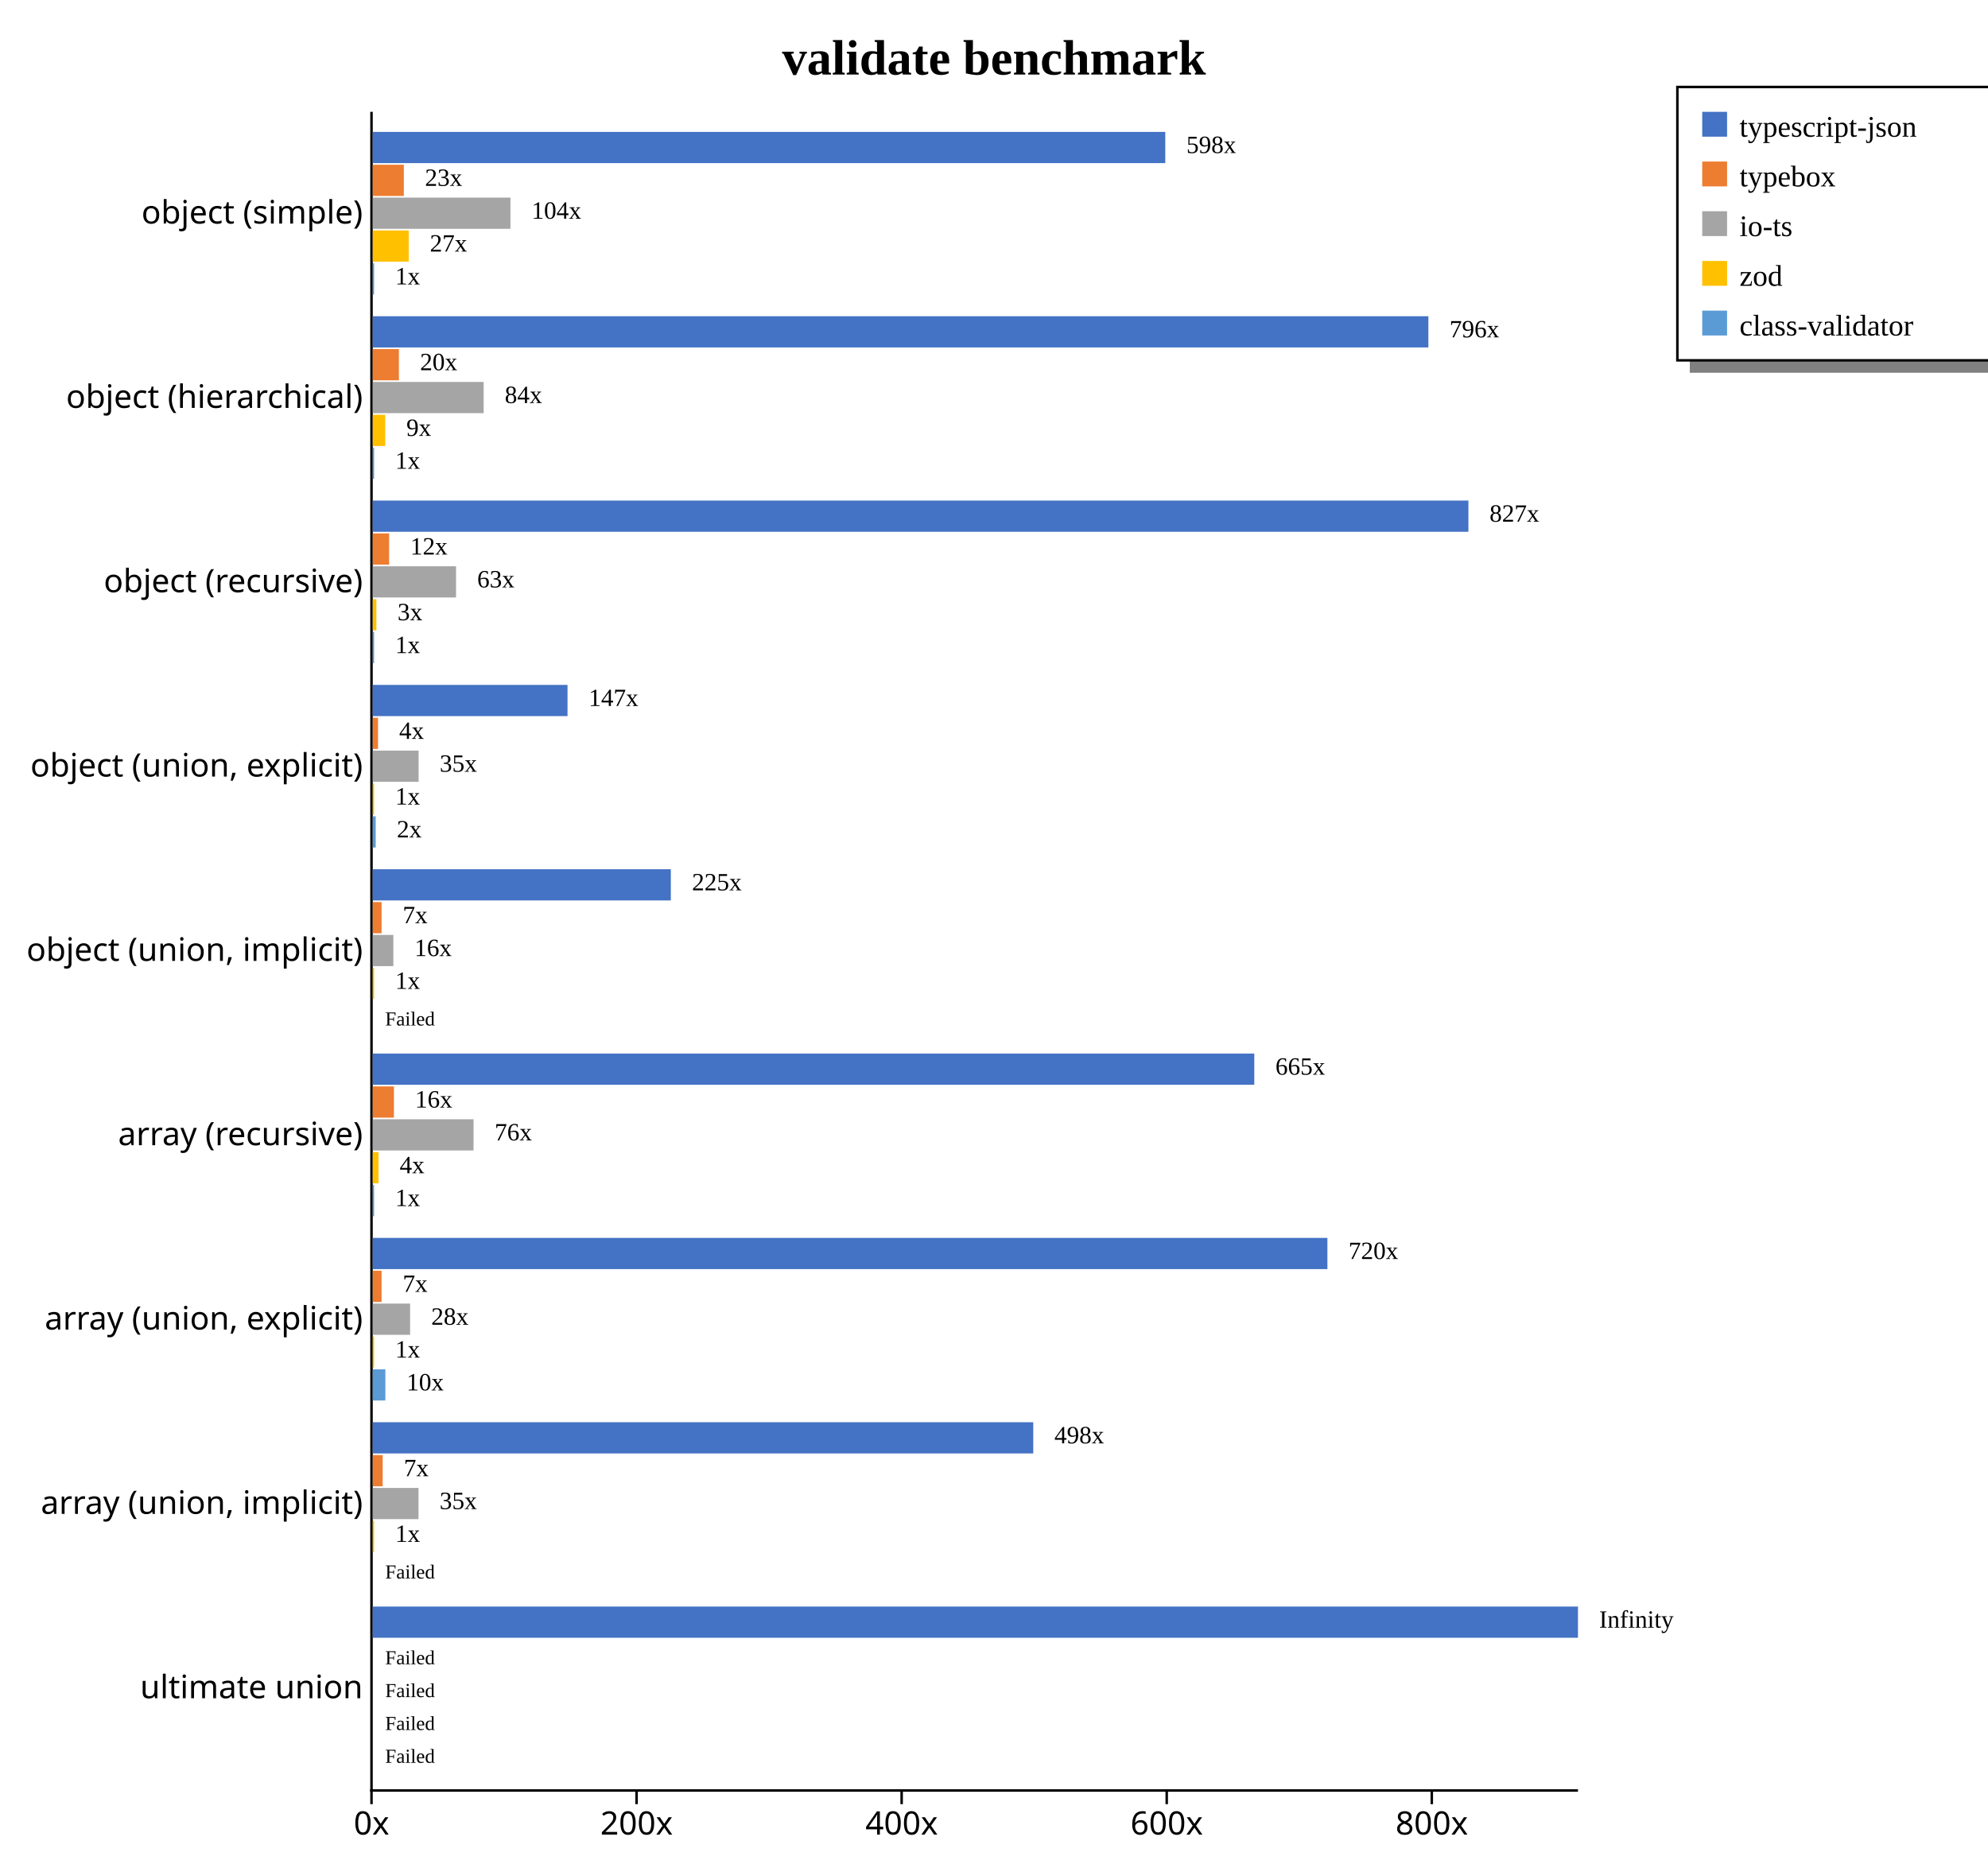
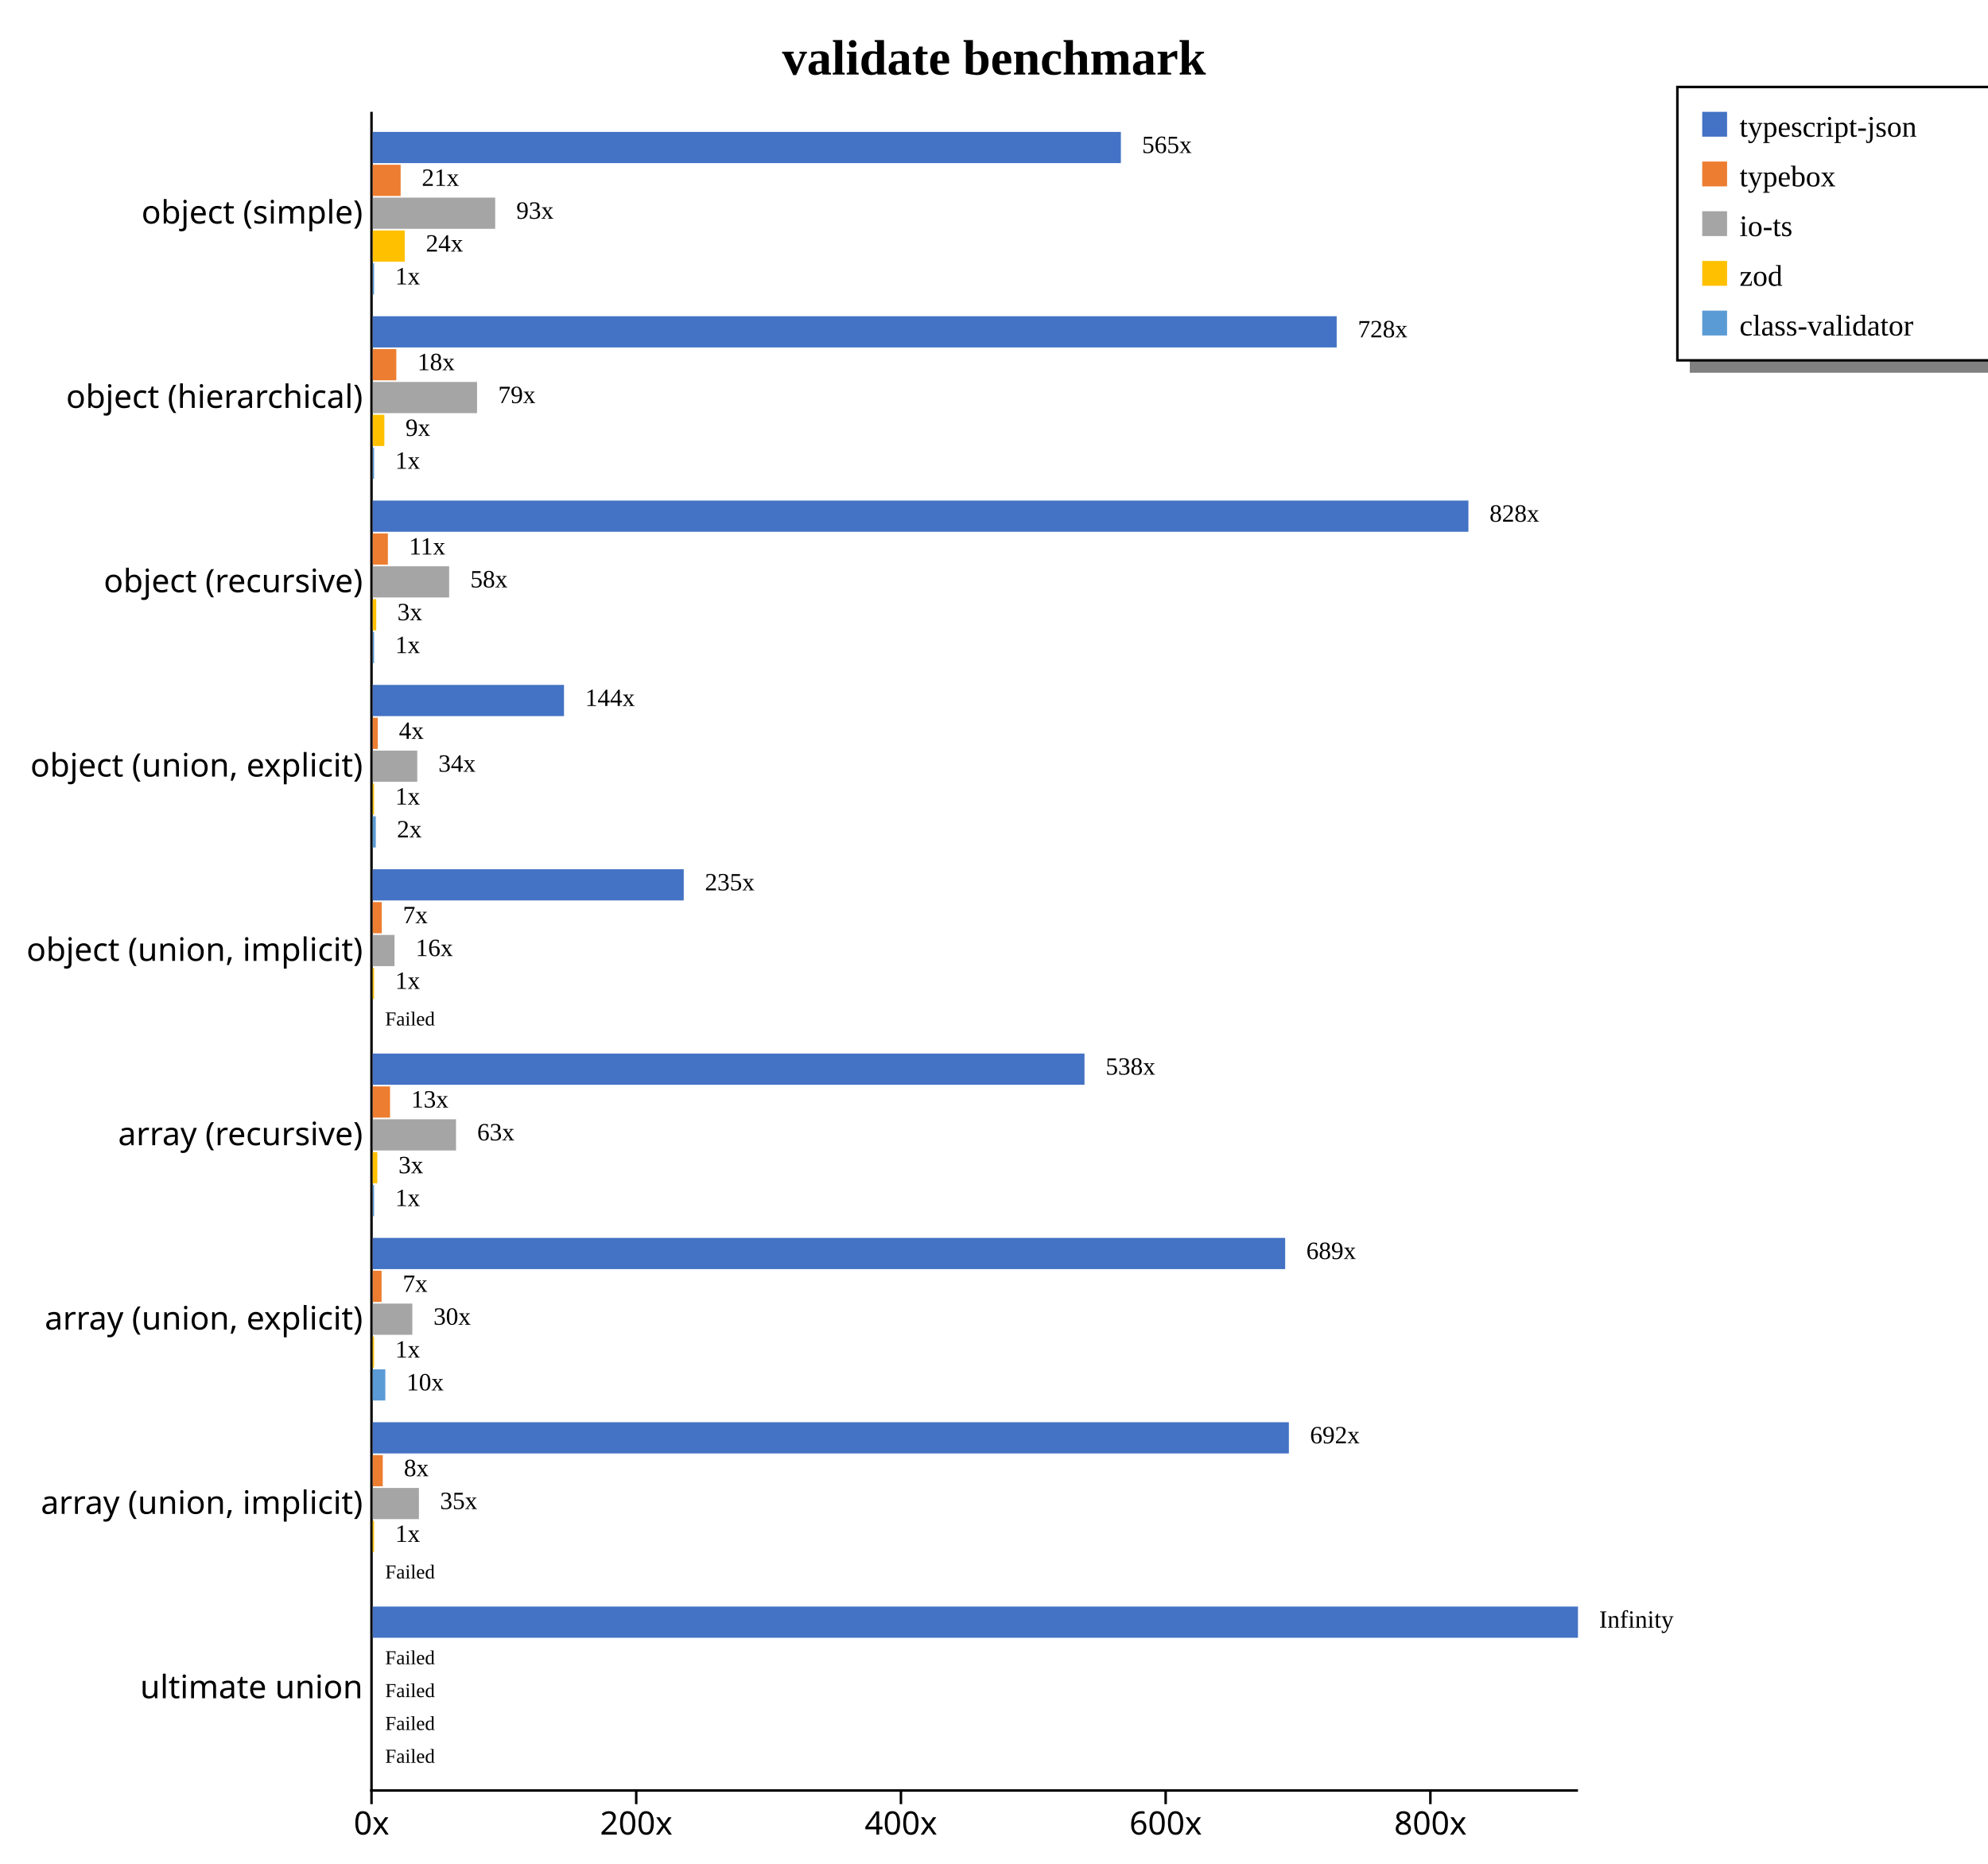
<svg xmlns="http://www.w3.org/2000/svg" width="800" height="750" style="background-color: white;">
  <g class="y axis" transform="translate(149,45)" fill="none" font-size="10" font-family="sans-serif" text-anchor="end" style="font-size: 13px;">
    <path class="domain" stroke="#000" d="M0,0.5H0.5V675.5H0" />
    <g class="tick" opacity="1" transform="translate(0,40.7967)" style="font-size: 13px;">
      <line stroke="#000" x2="0" />
      <text fill="#000" x="-3" dy="0.32em">object (simple)    </text>
    </g>
    <g class="tick" opacity="1" transform="translate(0,114.9725)" style="font-size: 13px;">
      <line stroke="#000" x2="0" />
      <text fill="#000" x="-3" dy="0.32em">object (hierarchical)    </text>
    </g>
    <g class="tick" opacity="1" transform="translate(0,189.1484)" style="font-size: 13px;">
      <line stroke="#000" x2="0" />
      <text fill="#000" x="-3" dy="0.32em">object (recursive)    </text>
    </g>
    <g class="tick" opacity="1" transform="translate(0,263.3242)" style="font-size: 13px;">
      <line stroke="#000" x2="0" />
      <text fill="#000" x="-3" dy="0.32em">object (union, explicit)    </text>
    </g>
    <g class="tick" opacity="1" transform="translate(0,337.5)" style="font-size: 13px;">
      <line stroke="#000" x2="0" />
      <text fill="#000" x="-3" dy="0.32em">object (union, implicit)    </text>
    </g>
    <g class="tick" opacity="1" transform="translate(0,411.6758)" style="font-size: 13px;">
      <line stroke="#000" x2="0" />
      <text fill="#000" x="-3" dy="0.32em">array (recursive)    </text>
    </g>
    <g class="tick" opacity="1" transform="translate(0,485.8516)" style="font-size: 13px;">
      <line stroke="#000" x2="0" />
      <text fill="#000" x="-3" dy="0.32em">array (union, explicit)    </text>
    </g>
    <g class="tick" opacity="1" transform="translate(0,560.0275)" style="font-size: 13px;">
      <line stroke="#000" x2="0" />
      <text fill="#000" x="-3" dy="0.32em">array (union, implicit)    </text>
    </g>
    <g class="tick" opacity="1" transform="translate(0,634.2033)" style="font-size: 13px;">
      <line stroke="#000" x2="0" />
      <text fill="#000" x="-3" dy="0.32em">ultimate union    </text>
    </g>
  </g>
  <g class="x axis" transform="translate(149,720)" fill="none" font-size="10" font-family="sans-serif" text-anchor="middle" style="font-size: 13px;">
    <path class="domain" stroke="#000" d="M0.5,0V0.5H485.5V0" />
    <g class="tick" opacity="1" transform="translate(0.5,0)" style="font-size: 13px;">
      <line stroke="#000" y2="6" />
      <text fill="#000" y="9" dy="0.71em">0x</text>
    </g>
-     <g class="tick" opacity="1" transform="translate(107.1684,0)" style="font-size: 13px;">
+     <g class="tick" opacity="1" transform="translate(107.026,0)" style="font-size: 13px;">
      <line stroke="#000" y2="6" />
      <text fill="#000" y="9" dy="0.71em">200x</text>
    </g>
-     <g class="tick" opacity="1" transform="translate(213.8368,0)" style="font-size: 13px;">
+     <g class="tick" opacity="1" transform="translate(213.5519,0)" style="font-size: 13px;">
      <line stroke="#000" y2="6" />
      <text fill="#000" y="9" dy="0.71em">400x</text>
    </g>
-     <g class="tick" opacity="1" transform="translate(320.5052,0)" style="font-size: 13px;">
+     <g class="tick" opacity="1" transform="translate(320.0779,0)" style="font-size: 13px;">
      <line stroke="#000" y2="6" />
      <text fill="#000" y="9" dy="0.71em">600x</text>
    </g>
-     <g class="tick" opacity="1" transform="translate(427.1736,0)" style="font-size: 13px;">
+     <g class="tick" opacity="1" transform="translate(426.6038,0)" style="font-size: 13px;">
      <line stroke="#000" y2="6" />
      <text fill="#000" y="9" dy="0.71em">800x</text>
    </g>
  </g>
  <text transform="translate(400, 30)" style="text-anchor: middle; font-size: 20px; font-weight: bold;">validate benchmark</text>
  <rect x="680" y="145" width="200" height="5" fill="gray" />
  <rect x="675" y="35" width="200" height="110" fill="none" stroke="black" />
  <rect x="685" y="45" width="10" height="10" style="fill: #4472c4;" />
  <text x="700" y="55" style="font-size: 12px;">typescript-json</text>
  <rect x="685" y="65" width="10" height="10" style="fill: #ed7d31;" />
  <text x="700" y="75" style="font-size: 12px;">typebox</text>
  <rect x="685" y="85" width="10" height="10" style="fill: #a5a5a5;" />
  <text x="700" y="95" style="font-size: 12px;">io-ts</text>
  <rect x="685" y="105" width="10" height="10" style="fill: #ffc000;" />
  <text x="700" y="115" style="font-size: 12px;">zod</text>
  <rect x="685" y="125" width="10" height="10" style="fill: #5b9bd5;" />
  <text x="700" y="135" style="font-size: 12px;">class-validator</text>
  <g style="font-size: 13px;">
    <g style="font-size: 13px;">
-       <rect x="150" y="53.079" width="318.925" height="12.558" fill="#4472c4" />
-       <rect x="150" y="66.298" width="12.513" height="12.558" fill="#ed7d31" />
-       <rect x="150" y="79.517" width="55.411" height="12.558" fill="#a5a5a5" />
-       <rect x="150" y="92.737" width="14.472" height="12.558" fill="#ffc000" />
+       <rect x="150" y="53.079" width="301.058" height="12.558" fill="#4472c4" />
+       <rect x="150" y="66.298" width="11.222" height="12.558" fill="#ed7d31" />
+       <rect x="150" y="79.517" width="49.269" height="12.558" fill="#a5a5a5" />
+       <rect x="150" y="92.737" width="12.869" height="12.558" fill="#ffc000" />
      <rect x="150" y="105.956" width="0.533" height="12.558" fill="#5b9bd5" />
-       <text class="label" x="477.425" y="61.579" font-size="10px">598x</text>
-       <text class="label" x="171.013" y="74.798" font-size="10px">23x</text>
-       <text class="label" x="213.911" y="88.017" font-size="10px">104x</text>
-       <text class="label" x="172.972" y="101.237" font-size="10px">27x</text>
+       <text class="label" x="459.558" y="61.579" font-size="10px">565x</text>
+       <text class="label" x="169.722" y="74.798" font-size="10px">21x</text>
+       <text class="label" x="207.769" y="88.017" font-size="10px">93x</text>
+       <text class="label" x="171.369" y="101.237" font-size="10px">24x</text>
      <text class="label" x="159.033" y="114.456" font-size="10px">1x</text>
-       <text class="label" x="473.925" y="63.079" font-size="8px" />
-       <text class="label" x="167.513" y="76.298" font-size="8px" />
-       <text class="label" x="210.411" y="89.517" font-size="8px" />
-       <text class="label" x="169.472" y="102.737" font-size="8px" />
+       <text class="label" x="456.058" y="63.079" font-size="8px" />
+       <text class="label" x="166.222" y="76.298" font-size="8px" />
+       <text class="label" x="204.269" y="89.517" font-size="8px" />
+       <text class="label" x="167.869" y="102.737" font-size="8px" />
      <text class="label" x="155.533" y="115.956" font-size="8px" />
    </g>
    <g style="font-size: 13px;">
-       <rect x="150" y="127.254" width="424.799" height="12.558" fill="#4472c4" />
-       <rect x="150" y="140.474" width="10.528" height="12.558" fill="#ed7d31" />
-       <rect x="150" y="153.693" width="44.626" height="12.558" fill="#a5a5a5" />
-       <rect x="150" y="166.913" width="5.024" height="12.558" fill="#ffc000" />
+       <rect x="150" y="127.254" width="387.902" height="12.558" fill="#4472c4" />
+       <rect x="150" y="140.474" width="9.487" height="12.558" fill="#ed7d31" />
+       <rect x="150" y="153.693" width="41.978" height="12.558" fill="#a5a5a5" />
+       <rect x="150" y="166.913" width="4.665" height="12.558" fill="#ffc000" />
      <rect x="150" y="180.132" width="0.533" height="12.558" fill="#5b9bd5" />
-       <text class="label" x="583.299" y="135.754" font-size="10px">796x</text>
-       <text class="label" x="169.028" y="148.974" font-size="10px">20x</text>
-       <text class="label" x="203.126" y="162.193" font-size="10px">84x</text>
-       <text class="label" x="163.524" y="175.413" font-size="10px">9x</text>
+       <text class="label" x="546.402" y="135.754" font-size="10px">728x</text>
+       <text class="label" x="167.987" y="148.974" font-size="10px">18x</text>
+       <text class="label" x="200.478" y="162.193" font-size="10px">79x</text>
+       <text class="label" x="163.165" y="175.413" font-size="10px">9x</text>
      <text class="label" x="159.033" y="188.632" font-size="10px">1x</text>
-       <text class="label" x="579.799" y="137.254" font-size="8px" />
-       <text class="label" x="165.528" y="150.474" font-size="8px" />
-       <text class="label" x="199.626" y="163.693" font-size="8px" />
-       <text class="label" x="160.024" y="176.913" font-size="8px" />
+       <text class="label" x="542.902" y="137.254" font-size="8px" />
+       <text class="label" x="164.487" y="150.474" font-size="8px" />
+       <text class="label" x="196.978" y="163.693" font-size="8px" />
+       <text class="label" x="159.665" y="176.913" font-size="8px" />
      <text class="label" x="155.533" y="190.132" font-size="8px" />
    </g>
    <g style="font-size: 13px;">
      <rect x="150" y="201.43" width="440.909" height="12.558" fill="#4472c4" />
-       <rect x="150" y="214.65" width="6.59" height="12.558" fill="#ed7d31" />
-       <rect x="150" y="227.869" width="33.52" height="12.558" fill="#a5a5a5" />
-       <rect x="150" y="241.089" width="1.469" height="12.558" fill="#ffc000" />
+       <rect x="150" y="214.65" width="6.085" height="12.558" fill="#ed7d31" />
+       <rect x="150" y="227.869" width="30.745" height="12.558" fill="#a5a5a5" />
+       <rect x="150" y="241.089" width="1.397" height="12.558" fill="#ffc000" />
      <rect x="150" y="254.308" width="0.533" height="12.558" fill="#5b9bd5" />
-       <text class="label" x="599.409" y="209.93" font-size="10px">827x</text>
-       <text class="label" x="165.09" y="223.15" font-size="10px">12x</text>
-       <text class="label" x="192.02" y="236.369" font-size="10px">63x</text>
-       <text class="label" x="159.969" y="249.589" font-size="10px">3x</text>
+       <text class="label" x="599.409" y="209.93" font-size="10px">828x</text>
+       <text class="label" x="164.585" y="223.15" font-size="10px">11x</text>
+       <text class="label" x="189.245" y="236.369" font-size="10px">58x</text>
+       <text class="label" x="159.897" y="249.589" font-size="10px">3x</text>
      <text class="label" x="159.033" y="262.808" font-size="10px">1x</text>
      <text class="label" x="595.909" y="211.43" font-size="8px" />
-       <text class="label" x="161.59" y="224.65" font-size="8px" />
-       <text class="label" x="188.52" y="237.869" font-size="8px" />
-       <text class="label" x="156.469" y="251.089" font-size="8px" />
+       <text class="label" x="161.085" y="224.65" font-size="8px" />
+       <text class="label" x="185.745" y="237.869" font-size="8px" />
+       <text class="label" x="156.397" y="251.089" font-size="8px" />
      <text class="label" x="155.533" y="264.308" font-size="8px" />
    </g>
    <g style="font-size: 13px;">
-       <rect x="150" y="275.606" width="78.378" height="12.558" fill="#4472c4" />
-       <rect x="150" y="288.825" width="2.124" height="12.558" fill="#ed7d31" />
-       <rect x="150" y="302.045" width="18.451" height="12.558" fill="#a5a5a5" />
+       <rect x="150" y="275.606" width="76.958" height="12.558" fill="#4472c4" />
+       <rect x="150" y="288.825" width="2.026" height="12.558" fill="#ed7d31" />
+       <rect x="150" y="302.045" width="17.904" height="12.558" fill="#a5a5a5" />
      <rect x="150" y="315.264" width="0.533" height="12.558" fill="#ffc000" />
-       <rect x="150" y="328.484" width="1.192" height="12.558" fill="#5b9bd5" />
-       <text class="label" x="236.878" y="284.106" font-size="10px">147x</text>
-       <text class="label" x="160.624" y="297.325" font-size="10px">4x</text>
-       <text class="label" x="176.951" y="310.545" font-size="10px">35x</text>
+       <rect x="150" y="328.484" width="1.224" height="12.558" fill="#5b9bd5" />
+       <text class="label" x="235.458" y="284.106" font-size="10px">144x</text>
+       <text class="label" x="160.526" y="297.325" font-size="10px">4x</text>
+       <text class="label" x="176.404" y="310.545" font-size="10px">34x</text>
      <text class="label" x="159.033" y="323.764" font-size="10px">1x</text>
-       <text class="label" x="159.692" y="336.984" font-size="10px">2x</text>
-       <text class="label" x="233.378" y="285.606" font-size="8px" />
-       <text class="label" x="157.124" y="298.825" font-size="8px" />
-       <text class="label" x="173.451" y="312.045" font-size="8px" />
+       <text class="label" x="159.724" y="336.984" font-size="10px">2x</text>
+       <text class="label" x="231.958" y="285.606" font-size="8px" />
+       <text class="label" x="157.026" y="298.825" font-size="8px" />
+       <text class="label" x="172.904" y="312.045" font-size="8px" />
      <text class="label" x="155.533" y="325.264" font-size="8px" />
-       <text class="label" x="156.192" y="338.484" font-size="8px" />
-     </g>
-     <g style="font-size: 13px;">
-       <rect x="150" y="349.782" width="119.954" height="12.558" fill="#4472c4" />
-       <rect x="150" y="363.001" width="3.556" height="12.558" fill="#ed7d31" />
-       <rect x="150" y="376.221" width="8.289" height="12.558" fill="#a5a5a5" />
+       <text class="label" x="156.224" y="338.484" font-size="8px" />
+     </g>
+     <g style="font-size: 13px;">
+       <rect x="150" y="349.782" width="125.149" height="12.558" fill="#4472c4" />
+       <rect x="150" y="363.001" width="3.629" height="12.558" fill="#ed7d31" />
+       <rect x="150" y="376.221" width="8.756" height="12.558" fill="#a5a5a5" />
      <rect x="150" y="389.44" width="0.533" height="12.558" fill="#ffc000" />
      <rect x="150" y="402.66" width="0" height="12.558" fill="#5b9bd5" />
-       <text class="label" x="278.454" y="358.282" font-size="10px">225x</text>
-       <text class="label" x="162.056" y="371.501" font-size="10px">7x</text>
-       <text class="label" x="166.789" y="384.721" font-size="10px">16x</text>
+       <text class="label" x="283.649" y="358.282" font-size="10px">235x</text>
+       <text class="label" x="162.129" y="371.501" font-size="10px">7x</text>
+       <text class="label" x="167.256" y="384.721" font-size="10px">16x</text>
      <text class="label" x="159.033" y="397.94" font-size="10px">1x</text>
      <text class="label" x="158.5" y="411.16" font-size="10px" />
-       <text class="label" x="274.954" y="359.782" font-size="8px" />
-       <text class="label" x="158.556" y="373.001" font-size="8px" />
-       <text class="label" x="163.289" y="386.221" font-size="8px" />
+       <text class="label" x="280.149" y="359.782" font-size="8px" />
+       <text class="label" x="158.629" y="373.001" font-size="8px" />
+       <text class="label" x="163.756" y="386.221" font-size="8px" />
      <text class="label" x="155.533" y="399.44" font-size="8px" />
      <text class="label" x="155" y="412.66" font-size="8px">Failed</text>
    </g>
    <g style="font-size: 13px;">
-       <rect x="150" y="423.958" width="354.743" height="12.558" fill="#4472c4" />
-       <rect x="150" y="437.177" width="8.523" height="12.558" fill="#ed7d31" />
-       <rect x="150" y="450.397" width="40.558" height="12.558" fill="#a5a5a5" />
-       <rect x="150" y="463.616" width="2.318" height="12.558" fill="#ffc000" />
+       <rect x="150" y="423.958" width="286.418" height="12.558" fill="#4472c4" />
+       <rect x="150" y="437.177" width="6.955" height="12.558" fill="#ed7d31" />
+       <rect x="150" y="450.397" width="33.514" height="12.558" fill="#a5a5a5" />
+       <rect x="150" y="463.616" width="1.844" height="12.558" fill="#ffc000" />
      <rect x="150" y="476.835" width="0.533" height="12.558" fill="#5b9bd5" />
-       <text class="label" x="513.243" y="432.458" font-size="10px">665x</text>
-       <text class="label" x="167.023" y="445.677" font-size="10px">16x</text>
-       <text class="label" x="199.058" y="458.897" font-size="10px">76x</text>
-       <text class="label" x="160.818" y="472.116" font-size="10px">4x</text>
+       <text class="label" x="444.918" y="432.458" font-size="10px">538x</text>
+       <text class="label" x="165.455" y="445.677" font-size="10px">13x</text>
+       <text class="label" x="192.014" y="458.897" font-size="10px">63x</text>
+       <text class="label" x="160.344" y="472.116" font-size="10px">3x</text>
      <text class="label" x="159.033" y="485.335" font-size="10px">1x</text>
-       <text class="label" x="509.743" y="433.958" font-size="8px" />
-       <text class="label" x="163.523" y="447.177" font-size="8px" />
-       <text class="label" x="195.558" y="460.397" font-size="8px" />
-       <text class="label" x="157.318" y="473.616" font-size="8px" />
+       <text class="label" x="441.418" y="433.958" font-size="8px" />
+       <text class="label" x="161.955" y="447.177" font-size="8px" />
+       <text class="label" x="188.514" y="460.397" font-size="8px" />
+       <text class="label" x="156.844" y="473.616" font-size="8px" />
      <text class="label" x="155.533" y="486.835" font-size="8px" />
    </g>
    <g style="font-size: 13px;">
-       <rect x="150" y="498.134" width="384.166" height="12.558" fill="#4472c4" />
-       <rect x="150" y="511.353" width="3.559" height="12.558" fill="#ed7d31" />
-       <rect x="150" y="524.572" width="15.027" height="12.558" fill="#a5a5a5" />
+       <rect x="150" y="498.134" width="367.168" height="12.558" fill="#4472c4" />
+       <rect x="150" y="511.353" width="3.558" height="12.558" fill="#ed7d31" />
+       <rect x="150" y="524.572" width="15.928" height="12.558" fill="#a5a5a5" />
      <rect x="150" y="537.792" width="0.533" height="12.558" fill="#ffc000" />
-       <rect x="150" y="551.011" width="5.085" height="12.558" fill="#5b9bd5" />
-       <text class="label" x="542.666" y="506.634" font-size="10px">720x</text>
-       <text class="label" x="162.059" y="519.853" font-size="10px">7x</text>
-       <text class="label" x="173.527" y="533.072" font-size="10px">28x</text>
+       <rect x="150" y="551.011" width="5.063" height="12.558" fill="#5b9bd5" />
+       <text class="label" x="525.668" y="506.634" font-size="10px">689x</text>
+       <text class="label" x="162.058" y="519.853" font-size="10px">7x</text>
+       <text class="label" x="174.428" y="533.072" font-size="10px">30x</text>
      <text class="label" x="159.033" y="546.292" font-size="10px">1x</text>
-       <text class="label" x="163.585" y="559.511" font-size="10px">10x</text>
-       <text class="label" x="539.166" y="508.134" font-size="8px" />
-       <text class="label" x="158.559" y="521.353" font-size="8px" />
-       <text class="label" x="170.027" y="534.572" font-size="8px" />
+       <text class="label" x="163.563" y="559.511" font-size="10px">10x</text>
+       <text class="label" x="522.168" y="508.134" font-size="8px" />
+       <text class="label" x="158.558" y="521.353" font-size="8px" />
+       <text class="label" x="170.928" y="534.572" font-size="8px" />
      <text class="label" x="155.533" y="547.792" font-size="8px" />
-       <text class="label" x="160.085" y="561.011" font-size="8px" />
-     </g>
-     <g style="font-size: 13px;">
-       <rect x="150" y="572.309" width="265.797" height="12.558" fill="#4472c4" />
-       <rect x="150" y="585.529" width="3.999" height="12.558" fill="#ed7d31" />
-       <rect x="150" y="598.748" width="18.412" height="12.558" fill="#a5a5a5" />
+       <text class="label" x="160.063" y="561.011" font-size="8px" />
+     </g>
+     <g style="font-size: 13px;">
+       <rect x="150" y="572.309" width="368.661" height="12.558" fill="#4472c4" />
+       <rect x="150" y="585.529" width="4.031" height="12.558" fill="#ed7d31" />
+       <rect x="150" y="598.748" width="18.58" height="12.558" fill="#a5a5a5" />
      <rect x="150" y="611.968" width="0.533" height="12.558" fill="#ffc000" />
      <rect x="150" y="625.187" width="0" height="12.558" fill="#5b9bd5" />
-       <text class="label" x="424.297" y="580.809" font-size="10px">498x</text>
-       <text class="label" x="162.499" y="594.029" font-size="10px">7x</text>
-       <text class="label" x="176.912" y="607.248" font-size="10px">35x</text>
+       <text class="label" x="527.161" y="580.809" font-size="10px">692x</text>
+       <text class="label" x="162.531" y="594.029" font-size="10px">8x</text>
+       <text class="label" x="177.08" y="607.248" font-size="10px">35x</text>
      <text class="label" x="159.033" y="620.468" font-size="10px">1x</text>
      <text class="label" x="158.5" y="633.687" font-size="10px" />
-       <text class="label" x="420.797" y="582.309" font-size="8px" />
-       <text class="label" x="158.999" y="595.529" font-size="8px" />
-       <text class="label" x="173.412" y="608.748" font-size="8px" />
+       <text class="label" x="523.661" y="582.309" font-size="8px" />
+       <text class="label" x="159.031" y="595.529" font-size="8px" />
+       <text class="label" x="173.58" y="608.748" font-size="8px" />
      <text class="label" x="155.533" y="621.968" font-size="8px" />
      <text class="label" x="155" y="635.187" font-size="8px">Failed</text>
    </g>
    <g style="font-size: 13px;">
      <rect x="150" y="646.485" width="485" height="12.558" fill="#4472c4" />
      <rect x="150" y="659.705" width="0" height="12.558" fill="#ed7d31" />
      <rect x="150" y="672.924" width="0" height="12.558" fill="#a5a5a5" />
      <rect x="150" y="686.144" width="0" height="12.558" fill="#ffc000" />
      <rect x="150" y="699.363" width="0" height="12.558" fill="#5b9bd5" />
      <text class="label" x="643.5" y="654.985" font-size="10px">Infinity</text>
      <text class="label" x="158.5" y="668.205" font-size="10px" />
      <text class="label" x="158.5" y="681.424" font-size="10px" />
      <text class="label" x="158.5" y="694.644" font-size="10px" />
      <text class="label" x="158.5" y="707.863" font-size="10px" />
      <text class="label" x="640" y="656.485" font-size="8px" />
      <text class="label" x="155" y="669.705" font-size="8px">Failed</text>
      <text class="label" x="155" y="682.924" font-size="8px">Failed</text>
      <text class="label" x="155" y="696.144" font-size="8px">Failed</text>
      <text class="label" x="155" y="709.363" font-size="8px">Failed</text>
    </g>
  </g>
</svg>
